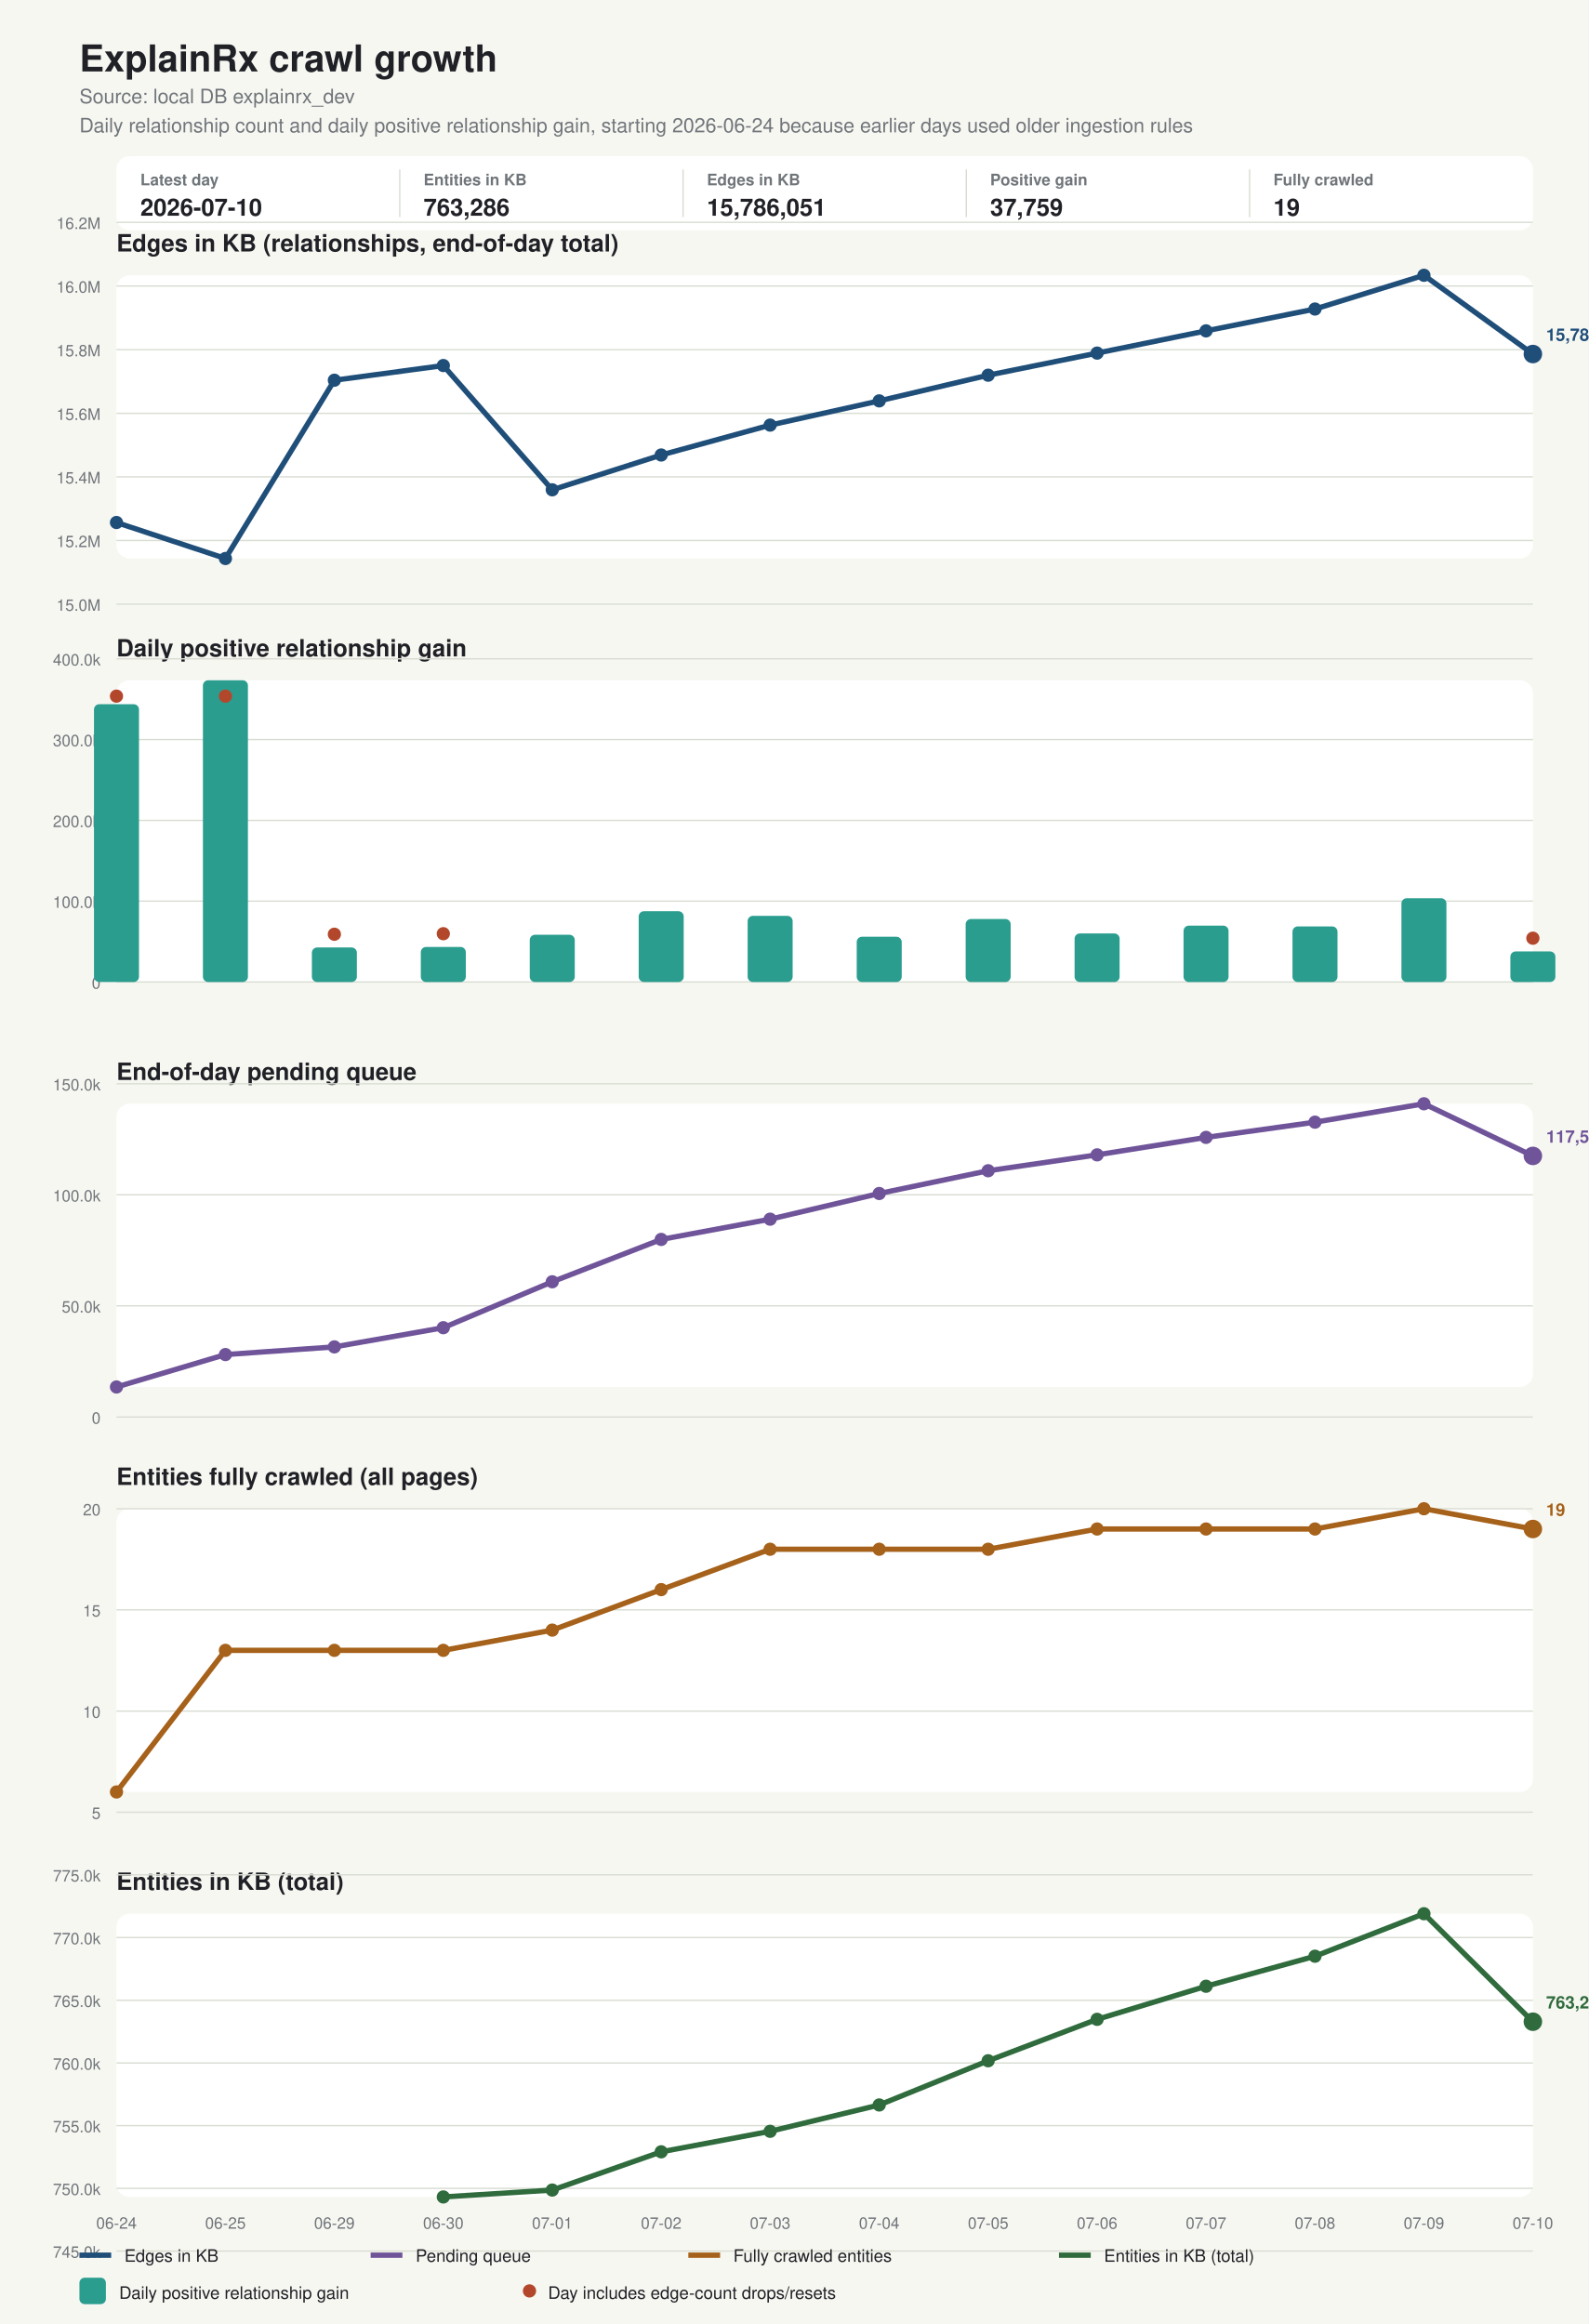
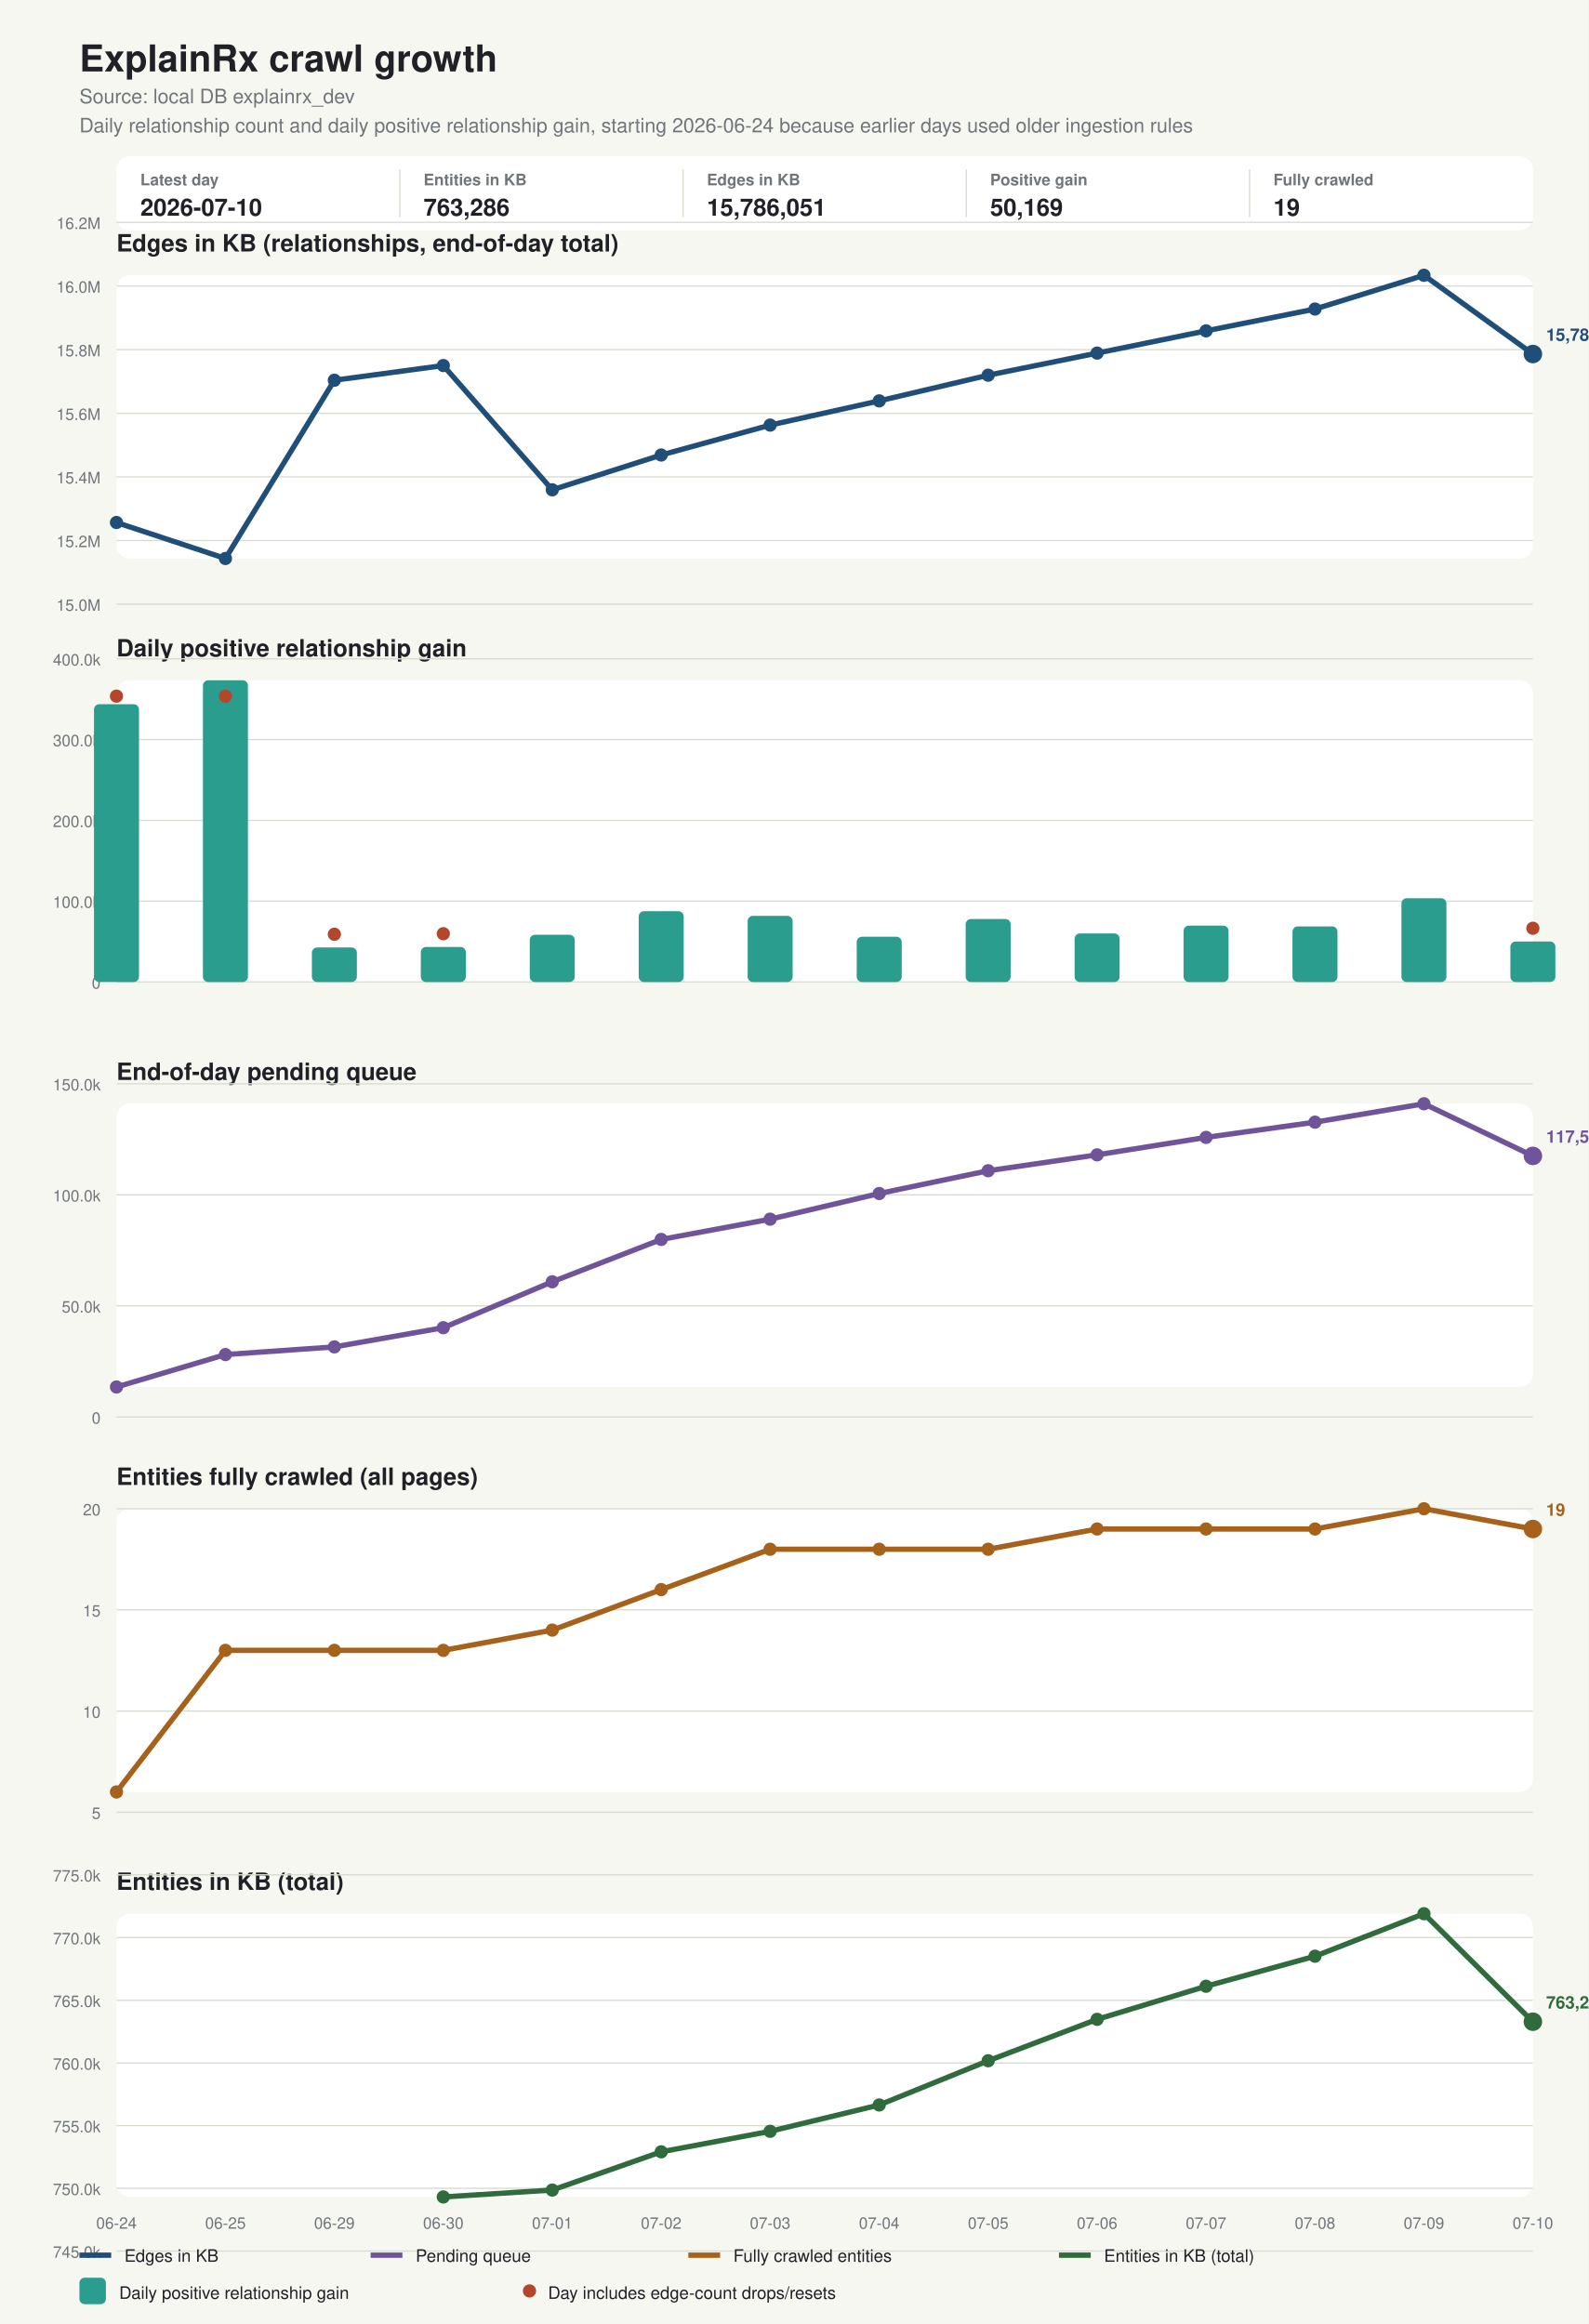
<svg xmlns="http://www.w3.org/2000/svg" width="1200" height="1756" viewBox="0 0 1200 1756">
  <rect width="100%" height="100%" fill="#f7f7f2" />
  <text x="60" y="54" font-family="Helvetica, Arial, sans-serif" font-size="28" font-weight="700" fill="#202126">ExplainRx crawl growth</text>
  <text x="60" y="78" font-family="Helvetica, Arial, sans-serif" font-size="15" fill="#70757a">Source: local DB explainrx_dev</text>
  <text x="60" y="100" font-family="Helvetica, Arial, sans-serif" font-size="15" fill="#70757a">Daily relationship count and daily positive relationship gain, starting 2026-06-24 because earlier days used older ingestion rules</text>
  <rect x="88" y="118" width="1070" height="56" fill="#ffffff" rx="10" />
  <rect x="88" y="208" width="1070" height="214" fill="#ffffff" rx="10" />
  <rect x="88" y="514" width="1070" height="228" fill="#ffffff" rx="10" />
  <rect x="88" y="834" width="1070" height="214" fill="#ffffff" rx="10" />
  <rect x="88" y="1140" width="1070" height="214" fill="#ffffff" rx="10" />
  <rect x="88" y="1446" width="1070" height="214" fill="#ffffff" rx="10" />
  <text x="88" y="190" font-family="Helvetica, Arial, sans-serif" font-size="18" font-weight="700" fill="#202126">Edges in KB (relationships, end-of-day total)</text>
  <text x="88" y="496" font-family="Helvetica, Arial, sans-serif" font-size="18" font-weight="700" fill="#202126">Daily positive relationship gain</text>
  <text x="88" y="816" font-family="Helvetica, Arial, sans-serif" font-size="18" font-weight="700" fill="#202126">End-of-day pending queue</text>
  <text x="88" y="1122" font-family="Helvetica, Arial, sans-serif" font-size="18" font-weight="700" fill="#202126">Entities fully crawled (all pages)</text>
  <text x="88" y="1428" font-family="Helvetica, Arial, sans-serif" font-size="18" font-weight="700" fill="#202126">Entities in KB (total)</text>
  <text x="106.0" y="140" font-family="Helvetica, Arial, sans-serif" font-size="12" font-weight="700" fill="#70757a">Latest day</text>
  <text x="106.0" y="163" font-family="Helvetica, Arial, sans-serif" font-size="18" font-weight="700" fill="#202126">2026-07-10</text>
  <line x1="302.0" y1="128" x2="302.0" y2="164" stroke="#d8ddd2" stroke-width="1" />
  <text x="320.0" y="140" font-family="Helvetica, Arial, sans-serif" font-size="12" font-weight="700" fill="#70757a">Entities in KB</text>
  <text x="320.0" y="163" font-family="Helvetica, Arial, sans-serif" font-size="18" font-weight="700" fill="#202126">763,286</text>
  <line x1="516.0" y1="128" x2="516.0" y2="164" stroke="#d8ddd2" stroke-width="1" />
  <text x="534.0" y="140" font-family="Helvetica, Arial, sans-serif" font-size="12" font-weight="700" fill="#70757a">Edges in KB</text>
  <text x="534.0" y="163" font-family="Helvetica, Arial, sans-serif" font-size="18" font-weight="700" fill="#202126">15,786,051</text>
  <line x1="730.0" y1="128" x2="730.0" y2="164" stroke="#d8ddd2" stroke-width="1" />
  <text x="748.0" y="140" font-family="Helvetica, Arial, sans-serif" font-size="12" font-weight="700" fill="#70757a">Positive gain</text>
-   <text x="748.0" y="163" font-family="Helvetica, Arial, sans-serif" font-size="18" font-weight="700" fill="#202126">37,759</text>
+   <text x="748.0" y="163" font-family="Helvetica, Arial, sans-serif" font-size="18" font-weight="700" fill="#202126">50,169</text>
  <line x1="944.0" y1="128" x2="944.0" y2="164" stroke="#d8ddd2" stroke-width="1" />
  <text x="962.0" y="140" font-family="Helvetica, Arial, sans-serif" font-size="12" font-weight="700" fill="#70757a">Fully crawled</text>
  <text x="962.0" y="163" font-family="Helvetica, Arial, sans-serif" font-size="18" font-weight="700" fill="#202126">19</text>
  <line x1="88" y1="456.5" x2="1158" y2="456.5" stroke="#d8ddd2" stroke-width="1" />
  <text x="76" y="461.5" text-anchor="end" font-family="Helvetica, Arial, sans-serif" font-size="12" fill="#70757a">15.0M</text>
  <line x1="88" y1="408.4" x2="1158" y2="408.4" stroke="#d8ddd2" stroke-width="1" />
  <text x="76" y="413.4" text-anchor="end" font-family="Helvetica, Arial, sans-serif" font-size="12" fill="#70757a">15.2M</text>
  <line x1="88" y1="360.3" x2="1158" y2="360.3" stroke="#d8ddd2" stroke-width="1" />
  <text x="76" y="365.3" text-anchor="end" font-family="Helvetica, Arial, sans-serif" font-size="12" fill="#70757a">15.4M</text>
  <line x1="88" y1="312.3" x2="1158" y2="312.3" stroke="#d8ddd2" stroke-width="1" />
  <text x="76" y="317.3" text-anchor="end" font-family="Helvetica, Arial, sans-serif" font-size="12" fill="#70757a">15.6M</text>
  <line x1="88" y1="264.2" x2="1158" y2="264.2" stroke="#d8ddd2" stroke-width="1" />
  <text x="76" y="269.2" text-anchor="end" font-family="Helvetica, Arial, sans-serif" font-size="12" fill="#70757a">15.8M</text>
  <line x1="88" y1="216.1" x2="1158" y2="216.1" stroke="#d8ddd2" stroke-width="1" />
  <text x="76" y="221.1" text-anchor="end" font-family="Helvetica, Arial, sans-serif" font-size="12" fill="#70757a">16.0M</text>
  <line x1="88" y1="168.0" x2="1158" y2="168.0" stroke="#d8ddd2" stroke-width="1" />
  <text x="76" y="173.0" text-anchor="end" font-family="Helvetica, Arial, sans-serif" font-size="12" fill="#70757a">16.2M</text>
  <line x1="88" y1="742.0" x2="1158" y2="742.0" stroke="#d8ddd2" stroke-width="1" />
  <text x="76" y="747.0" text-anchor="end" font-family="Helvetica, Arial, sans-serif" font-size="12" fill="#70757a">0</text>
  <line x1="88" y1="680.9" x2="1158" y2="680.9" stroke="#d8ddd2" stroke-width="1" />
  <text x="76" y="685.9" text-anchor="end" font-family="Helvetica, Arial, sans-serif" font-size="12" fill="#70757a">100.0k</text>
  <line x1="88" y1="619.9" x2="1158" y2="619.9" stroke="#d8ddd2" stroke-width="1" />
  <text x="76" y="624.9" text-anchor="end" font-family="Helvetica, Arial, sans-serif" font-size="12" fill="#70757a">200.0k</text>
  <line x1="88" y1="558.8" x2="1158" y2="558.8" stroke="#d8ddd2" stroke-width="1" />
  <text x="76" y="563.8" text-anchor="end" font-family="Helvetica, Arial, sans-serif" font-size="12" fill="#70757a">300.0k</text>
  <line x1="88" y1="497.8" x2="1158" y2="497.8" stroke="#d8ddd2" stroke-width="1" />
  <text x="76" y="502.8" text-anchor="end" font-family="Helvetica, Arial, sans-serif" font-size="12" fill="#70757a">400.0k</text>
  <line x1="88" y1="1070.7" x2="1158" y2="1070.7" stroke="#d8ddd2" stroke-width="1" />
  <text x="76" y="1075.7" text-anchor="end" font-family="Helvetica, Arial, sans-serif" font-size="12" fill="#70757a">0</text>
  <line x1="88" y1="986.7" x2="1158" y2="986.7" stroke="#d8ddd2" stroke-width="1" />
  <text x="76" y="991.7" text-anchor="end" font-family="Helvetica, Arial, sans-serif" font-size="12" fill="#70757a">50.0k</text>
  <line x1="88" y1="902.8" x2="1158" y2="902.8" stroke="#d8ddd2" stroke-width="1" />
  <text x="76" y="907.8" text-anchor="end" font-family="Helvetica, Arial, sans-serif" font-size="12" fill="#70757a">100.0k</text>
  <line x1="88" y1="818.9" x2="1158" y2="818.9" stroke="#d8ddd2" stroke-width="1" />
  <text x="76" y="823.9" text-anchor="end" font-family="Helvetica, Arial, sans-serif" font-size="12" fill="#70757a">150.0k</text>
  <line x1="88" y1="1369.3" x2="1158" y2="1369.3" stroke="#d8ddd2" stroke-width="1" />
  <text x="76" y="1374.3" text-anchor="end" font-family="Helvetica, Arial, sans-serif" font-size="12" fill="#70757a">5</text>
  <line x1="88" y1="1292.9" x2="1158" y2="1292.9" stroke="#d8ddd2" stroke-width="1" />
  <text x="76" y="1297.9" text-anchor="end" font-family="Helvetica, Arial, sans-serif" font-size="12" fill="#70757a">10</text>
  <line x1="88" y1="1216.4" x2="1158" y2="1216.4" stroke="#d8ddd2" stroke-width="1" />
  <text x="76" y="1221.4" text-anchor="end" font-family="Helvetica, Arial, sans-serif" font-size="12" fill="#70757a">15</text>
  <line x1="88" y1="1140.0" x2="1158" y2="1140.0" stroke="#d8ddd2" stroke-width="1" />
  <text x="76" y="1145.0" text-anchor="end" font-family="Helvetica, Arial, sans-serif" font-size="12" fill="#70757a">20</text>
  <line x1="88" y1="1700.9" x2="1158" y2="1700.9" stroke="#d8ddd2" stroke-width="1" />
  <text x="76" y="1705.9" text-anchor="end" font-family="Helvetica, Arial, sans-serif" font-size="12" fill="#70757a">745.0k</text>
  <line x1="88" y1="1653.5" x2="1158" y2="1653.5" stroke="#d8ddd2" stroke-width="1" />
  <text x="76" y="1658.5" text-anchor="end" font-family="Helvetica, Arial, sans-serif" font-size="12" fill="#70757a">750.0k</text>
  <line x1="88" y1="1606.1" x2="1158" y2="1606.1" stroke="#d8ddd2" stroke-width="1" />
  <text x="76" y="1611.1" text-anchor="end" font-family="Helvetica, Arial, sans-serif" font-size="12" fill="#70757a">755.0k</text>
  <line x1="88" y1="1558.8" x2="1158" y2="1558.8" stroke="#d8ddd2" stroke-width="1" />
  <text x="76" y="1563.8" text-anchor="end" font-family="Helvetica, Arial, sans-serif" font-size="12" fill="#70757a">760.0k</text>
  <line x1="88" y1="1511.4" x2="1158" y2="1511.4" stroke="#d8ddd2" stroke-width="1" />
  <text x="76" y="1516.4" text-anchor="end" font-family="Helvetica, Arial, sans-serif" font-size="12" fill="#70757a">765.0k</text>
  <line x1="88" y1="1464.0" x2="1158" y2="1464.0" stroke="#d8ddd2" stroke-width="1" />
  <text x="76" y="1469.0" text-anchor="end" font-family="Helvetica, Arial, sans-serif" font-size="12" fill="#70757a">770.0k</text>
  <line x1="88" y1="1416.6" x2="1158" y2="1416.6" stroke="#d8ddd2" stroke-width="1" />
  <text x="76" y="1421.6" text-anchor="end" font-family="Helvetica, Arial, sans-serif" font-size="12" fill="#70757a">775.0k</text>
  <path d="M 88.0 394.8 L 170.3 422.0 L 252.6 287.3 L 334.9 276.2 L 417.2 370.1 L 499.5 343.8 L 581.8 321.2 L 664.2 302.9 L 746.5 283.5 L 828.8 266.8 L 911.1 250.0 L 993.4 233.5 L 1075.7 208.0 L 1158.0 267.5" fill="none" stroke="#1f4e79" stroke-width="4" stroke-linecap="round" stroke-linejoin="round" />
  <circle cx="88.0" cy="394.8" r="5" fill="#1f4e79" />
  <circle cx="170.3" cy="422.0" r="5" fill="#1f4e79" />
  <circle cx="252.6" cy="287.3" r="5" fill="#1f4e79" />
  <circle cx="334.9" cy="276.2" r="5" fill="#1f4e79" />
  <circle cx="417.2" cy="370.1" r="5" fill="#1f4e79" />
  <circle cx="499.5" cy="343.8" r="5" fill="#1f4e79" />
  <circle cx="581.8" cy="321.2" r="5" fill="#1f4e79" />
  <circle cx="664.2" cy="302.9" r="5" fill="#1f4e79" />
  <circle cx="746.5" cy="283.5" r="5" fill="#1f4e79" />
  <circle cx="828.8" cy="266.8" r="5" fill="#1f4e79" />
  <circle cx="911.1" cy="250.0" r="5" fill="#1f4e79" />
  <circle cx="993.4" cy="233.5" r="5" fill="#1f4e79" />
  <circle cx="1075.7" cy="208.0" r="5" fill="#1f4e79" />
  <circle cx="1158.0" cy="267.5" r="7" fill="#1f4e79" />
  <text x="1168.0" y="257.5" font-family="Helvetica, Arial, sans-serif" font-size="13" font-weight="700" fill="#1f4e79">15,786,051</text>
  <rect x="71.0" y="532.1" width="34" height="209.9" rx="4" fill="#2a9d8f" />
  <circle cx="88.0" cy="526.0" r="5" fill="#b3472c" />
  <rect x="153.3" y="514.0" width="34" height="228.0" rx="4" fill="#2a9d8f" />
  <circle cx="170.3" cy="526.0" r="5" fill="#b3472c" />
  <rect x="235.6" y="715.9" width="34" height="26.1" rx="4" fill="#2a9d8f" />
  <circle cx="252.6" cy="705.9" r="5" fill="#b3472c" />
  <rect x="317.9" y="715.5" width="34" height="26.5" rx="4" fill="#2a9d8f" />
  <circle cx="334.9" cy="705.5" r="5" fill="#b3472c" />
  <rect x="400.2" y="706.3" width="34" height="35.7" rx="4" fill="#2a9d8f" />
  <rect x="482.5" y="688.5" width="34" height="53.5" rx="4" fill="#2a9d8f" />
  <rect x="564.8" y="692.0" width="34" height="50.0" rx="4" fill="#2a9d8f" />
  <rect x="647.2" y="707.8" width="34" height="34.2" rx="4" fill="#2a9d8f" />
  <rect x="729.5" y="694.4" width="34" height="47.6" rx="4" fill="#2a9d8f" />
  <rect x="811.8" y="705.3" width="34" height="36.7" rx="4" fill="#2a9d8f" />
  <rect x="894.1" y="699.4" width="34" height="42.6" rx="4" fill="#2a9d8f" />
  <rect x="976.4" y="700.0" width="34" height="42.0" rx="4" fill="#2a9d8f" />
  <rect x="1058.7" y="678.7" width="34" height="63.3" rx="4" fill="#2a9d8f" />
-   <rect x="1141.0" y="718.9" width="34" height="23.1" rx="4" fill="#2a9d8f" />
-   <circle cx="1158.0" cy="708.9" r="5" fill="#b3472c" />
+   <rect x="1141.0" y="711.4" width="34" height="30.6" rx="4" fill="#2a9d8f" />
+   <circle cx="1158.0" cy="701.4" r="5" fill="#b3472c" />
  <path d="M 88.0 1048.0 L 170.3 1023.5 L 252.6 1017.7 L 334.9 1003.2 L 417.2 968.5 L 499.5 936.5 L 581.8 921.2 L 664.2 901.8 L 746.5 884.6 L 828.8 872.6 L 911.1 859.4 L 993.4 847.9 L 1075.7 834.0 L 1158.0 873.4" fill="none" stroke="#6f5499" stroke-width="4" stroke-linecap="round" stroke-linejoin="round" />
  <circle cx="88.0" cy="1048.0" r="5" fill="#6f5499" />
  <circle cx="170.3" cy="1023.5" r="5" fill="#6f5499" />
  <circle cx="252.6" cy="1017.7" r="5" fill="#6f5499" />
  <circle cx="334.9" cy="1003.2" r="5" fill="#6f5499" />
  <circle cx="417.2" cy="968.5" r="5" fill="#6f5499" />
  <circle cx="499.5" cy="936.5" r="5" fill="#6f5499" />
  <circle cx="581.8" cy="921.2" r="5" fill="#6f5499" />
  <circle cx="664.2" cy="901.8" r="5" fill="#6f5499" />
  <circle cx="746.5" cy="884.6" r="5" fill="#6f5499" />
  <circle cx="828.8" cy="872.6" r="5" fill="#6f5499" />
  <circle cx="911.1" cy="859.4" r="5" fill="#6f5499" />
  <circle cx="993.4" cy="847.9" r="5" fill="#6f5499" />
  <circle cx="1075.7" cy="834.0" r="5" fill="#6f5499" />
  <circle cx="1158.0" cy="873.4" r="7" fill="#6f5499" />
  <text x="1168.0" y="863.4" font-family="Helvetica, Arial, sans-serif" font-size="13" font-weight="700" fill="#6f5499">117,532</text>
  <path d="M 88.0 1354.0 L 170.3 1247.0 L 252.6 1247.0 L 334.9 1247.0 L 417.2 1231.7 L 499.5 1201.1 L 581.8 1170.6 L 664.2 1170.6 L 746.5 1170.6 L 828.8 1155.3 L 911.1 1155.3 L 993.4 1155.3 L 1075.7 1140.0 L 1158.0 1155.3" fill="none" stroke="#a6611a" stroke-width="4" stroke-linecap="round" stroke-linejoin="round" />
  <circle cx="88.0" cy="1354.0" r="5" fill="#a6611a" />
  <circle cx="170.3" cy="1247.0" r="5" fill="#a6611a" />
  <circle cx="252.6" cy="1247.0" r="5" fill="#a6611a" />
  <circle cx="334.9" cy="1247.0" r="5" fill="#a6611a" />
  <circle cx="417.2" cy="1231.7" r="5" fill="#a6611a" />
  <circle cx="499.5" cy="1201.1" r="5" fill="#a6611a" />
  <circle cx="581.8" cy="1170.6" r="5" fill="#a6611a" />
  <circle cx="664.2" cy="1170.6" r="5" fill="#a6611a" />
  <circle cx="746.5" cy="1170.6" r="5" fill="#a6611a" />
  <circle cx="828.8" cy="1155.3" r="5" fill="#a6611a" />
  <circle cx="911.1" cy="1155.3" r="5" fill="#a6611a" />
  <circle cx="993.4" cy="1155.3" r="5" fill="#a6611a" />
  <circle cx="1075.7" cy="1140.0" r="5" fill="#a6611a" />
  <circle cx="1158.0" cy="1155.3" r="7" fill="#a6611a" />
  <text x="1168.0" y="1145.3" font-family="Helvetica, Arial, sans-serif" font-size="13" font-weight="700" fill="#a6611a">19</text>
  <path d="M 334.9 1660.0 L 417.2 1654.8 L 499.5 1625.9 L 581.8 1610.4 L 664.2 1590.5 L 746.5 1557.1 L 828.8 1525.8 L 911.1 1500.8 L 993.4 1478.1 L 1075.7 1446.0 L 1158.0 1527.6" fill="none" stroke="#2f6b3c" stroke-width="4" stroke-linecap="round" stroke-linejoin="round" />
  <circle cx="334.9" cy="1660.0" r="5" fill="#2f6b3c" />
  <circle cx="417.2" cy="1654.8" r="5" fill="#2f6b3c" />
  <circle cx="499.5" cy="1625.9" r="5" fill="#2f6b3c" />
  <circle cx="581.8" cy="1610.4" r="5" fill="#2f6b3c" />
  <circle cx="664.2" cy="1590.5" r="5" fill="#2f6b3c" />
  <circle cx="746.5" cy="1557.1" r="5" fill="#2f6b3c" />
  <circle cx="828.8" cy="1525.8" r="5" fill="#2f6b3c" />
  <circle cx="911.1" cy="1500.8" r="5" fill="#2f6b3c" />
  <circle cx="993.4" cy="1478.1" r="5" fill="#2f6b3c" />
  <circle cx="1075.7" cy="1446.0" r="5" fill="#2f6b3c" />
  <circle cx="1158.0" cy="1527.6" r="7" fill="#2f6b3c" />
  <text x="1168.0" y="1517.6" font-family="Helvetica, Arial, sans-serif" font-size="13" font-weight="700" fill="#2f6b3c">763,286</text>
  <text x="88.0" y="1684" text-anchor="middle" font-family="Helvetica, Arial, sans-serif" font-size="12" fill="#70757a">06-24</text>
  <text x="170.3" y="1684" text-anchor="middle" font-family="Helvetica, Arial, sans-serif" font-size="12" fill="#70757a">06-25</text>
  <text x="252.6" y="1684" text-anchor="middle" font-family="Helvetica, Arial, sans-serif" font-size="12" fill="#70757a">06-29</text>
  <text x="334.9" y="1684" text-anchor="middle" font-family="Helvetica, Arial, sans-serif" font-size="12" fill="#70757a">06-30</text>
  <text x="417.2" y="1684" text-anchor="middle" font-family="Helvetica, Arial, sans-serif" font-size="12" fill="#70757a">07-01</text>
  <text x="499.5" y="1684" text-anchor="middle" font-family="Helvetica, Arial, sans-serif" font-size="12" fill="#70757a">07-02</text>
  <text x="581.8" y="1684" text-anchor="middle" font-family="Helvetica, Arial, sans-serif" font-size="12" fill="#70757a">07-03</text>
  <text x="664.2" y="1684" text-anchor="middle" font-family="Helvetica, Arial, sans-serif" font-size="12" fill="#70757a">07-04</text>
  <text x="746.5" y="1684" text-anchor="middle" font-family="Helvetica, Arial, sans-serif" font-size="12" fill="#70757a">07-05</text>
  <text x="828.8" y="1684" text-anchor="middle" font-family="Helvetica, Arial, sans-serif" font-size="12" fill="#70757a">07-06</text>
  <text x="911.1" y="1684" text-anchor="middle" font-family="Helvetica, Arial, sans-serif" font-size="12" fill="#70757a">07-07</text>
  <text x="993.4" y="1684" text-anchor="middle" font-family="Helvetica, Arial, sans-serif" font-size="12" fill="#70757a">07-08</text>
  <text x="1075.7" y="1684" text-anchor="middle" font-family="Helvetica, Arial, sans-serif" font-size="12" fill="#70757a">07-09</text>
  <text x="1158.0" y="1684" text-anchor="middle" font-family="Helvetica, Arial, sans-serif" font-size="12" fill="#70757a">07-10</text>
  <line x1="60" y1="1704" x2="84" y2="1704" stroke="#1f4e79" stroke-width="4" />
  <text x="94" y="1709" font-family="Helvetica, Arial, sans-serif" font-size="13" fill="#202126">Edges in KB</text>
  <line x1="280" y1="1704" x2="304" y2="1704" stroke="#6f5499" stroke-width="4" />
  <text x="314" y="1709" font-family="Helvetica, Arial, sans-serif" font-size="13" fill="#202126">Pending queue</text>
  <line x1="520" y1="1704" x2="544" y2="1704" stroke="#a6611a" stroke-width="4" />
  <text x="554" y="1709" font-family="Helvetica, Arial, sans-serif" font-size="13" fill="#202126">Fully crawled entities</text>
  <line x1="800" y1="1704" x2="824" y2="1704" stroke="#2f6b3c" stroke-width="4" />
  <text x="834" y="1709" font-family="Helvetica, Arial, sans-serif" font-size="13" fill="#202126">Entities in KB (total)</text>
  <rect x="60" y="1721" width="20" height="20" rx="4" fill="#2a9d8f" />
  <text x="90" y="1737" font-family="Helvetica, Arial, sans-serif" font-size="13" fill="#202126">Daily positive relationship gain</text>
  <circle cx="400" cy="1731" r="5" fill="#b3472c" />
  <text x="414" y="1737" font-family="Helvetica, Arial, sans-serif" font-size="13" fill="#202126">Day includes edge-count drops/resets</text>
</svg>
